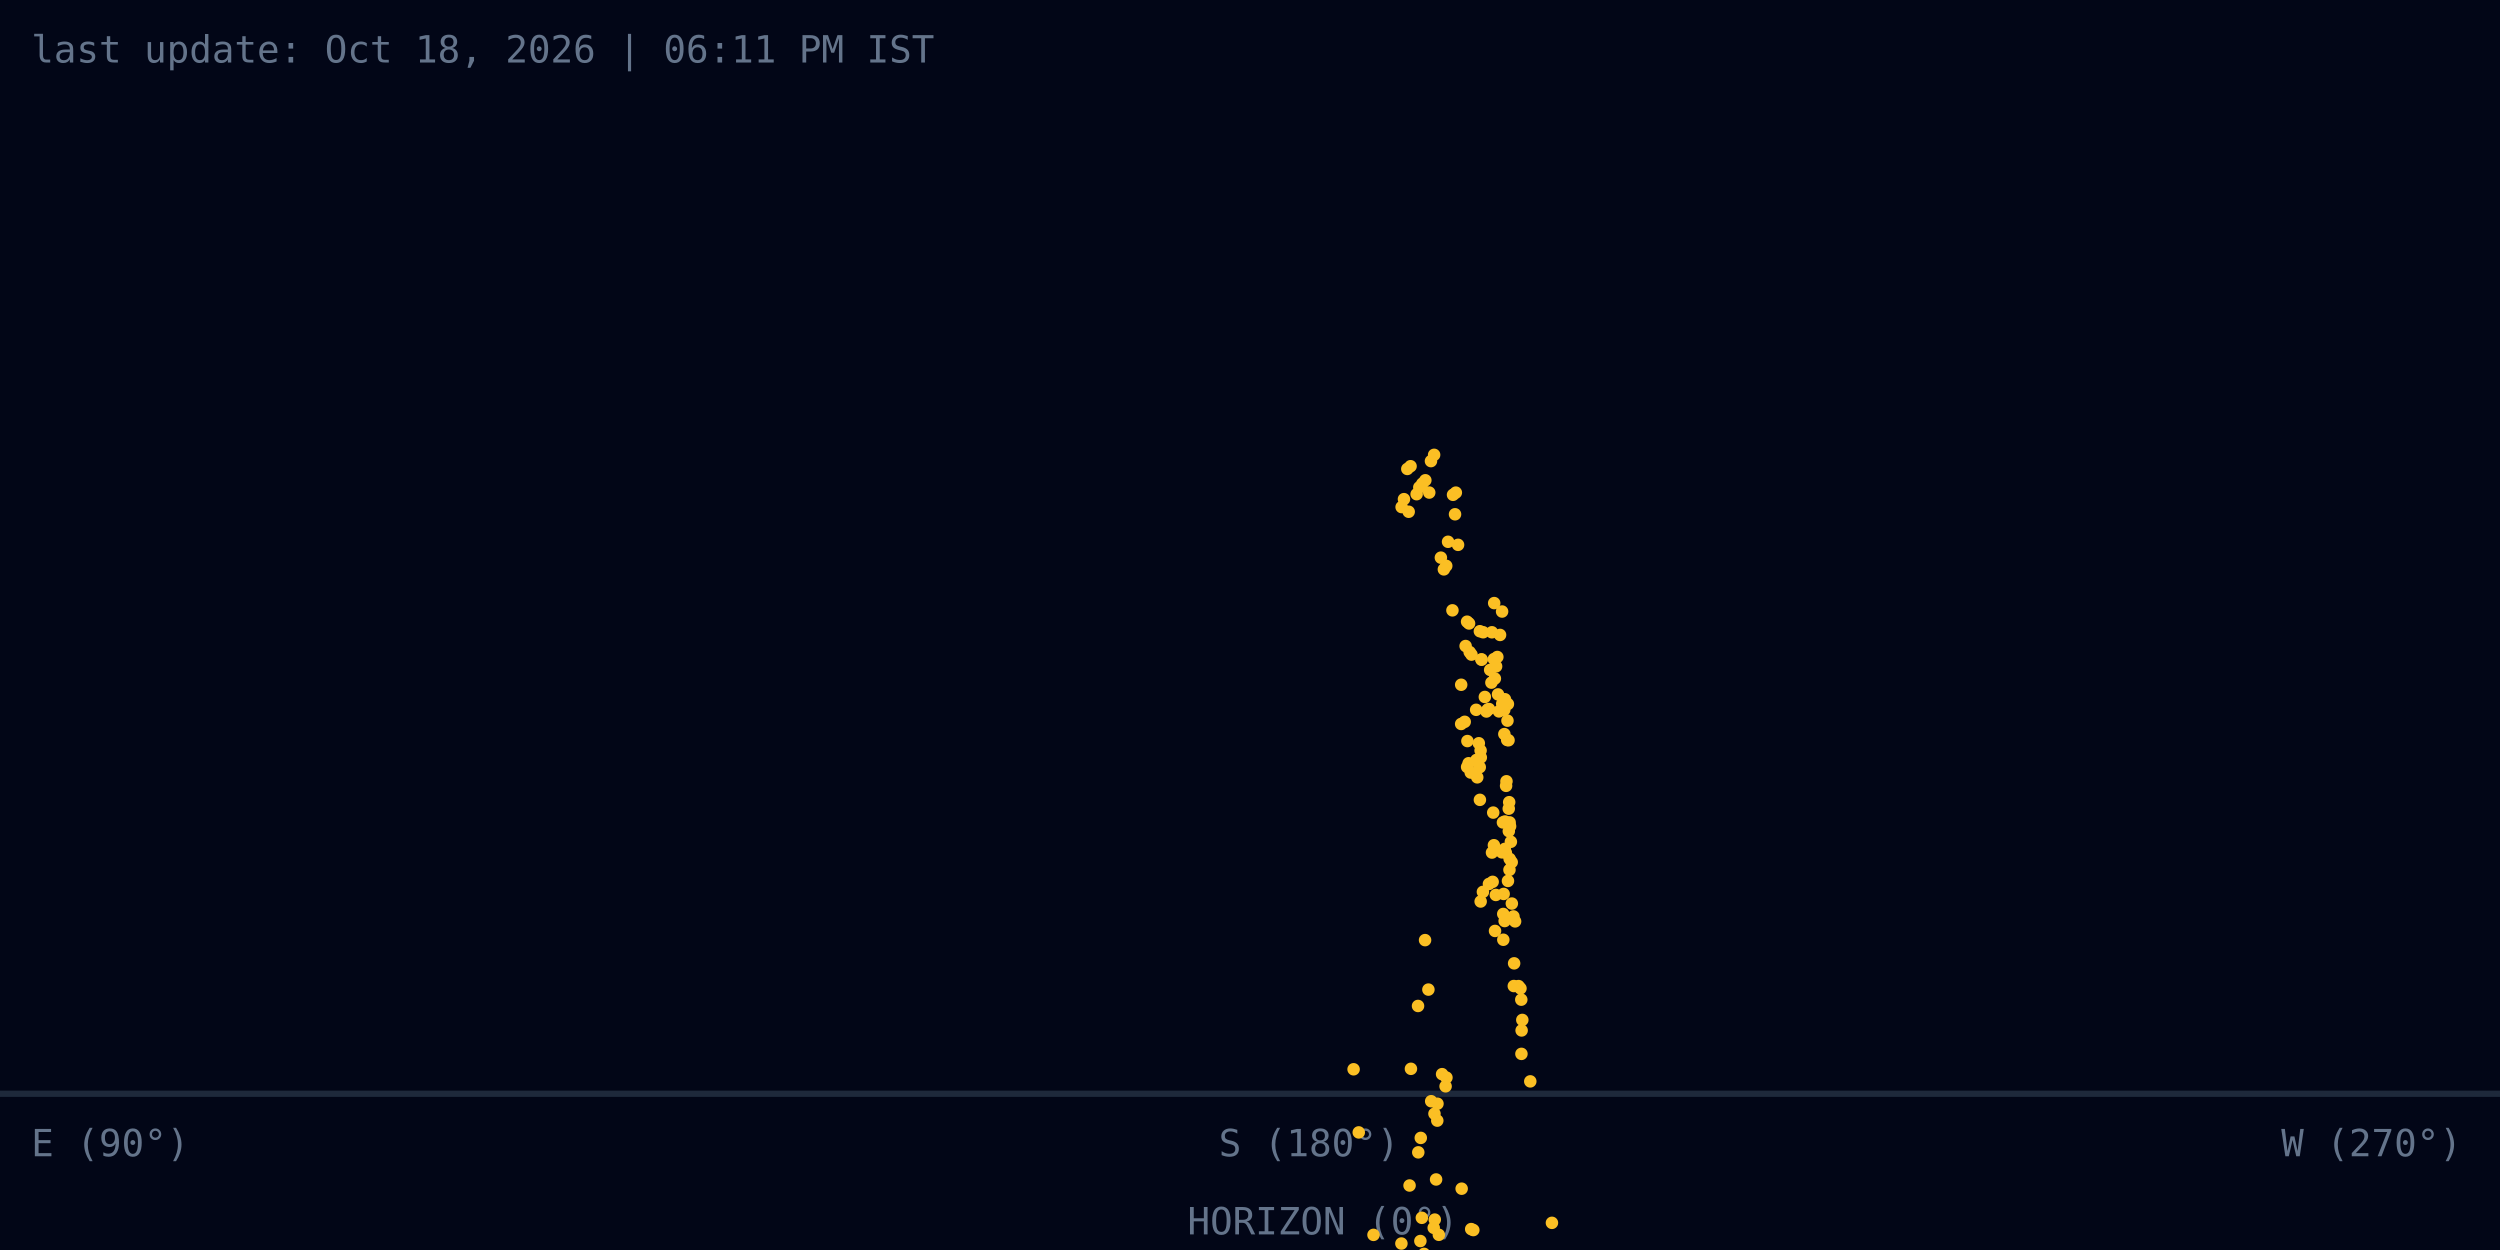
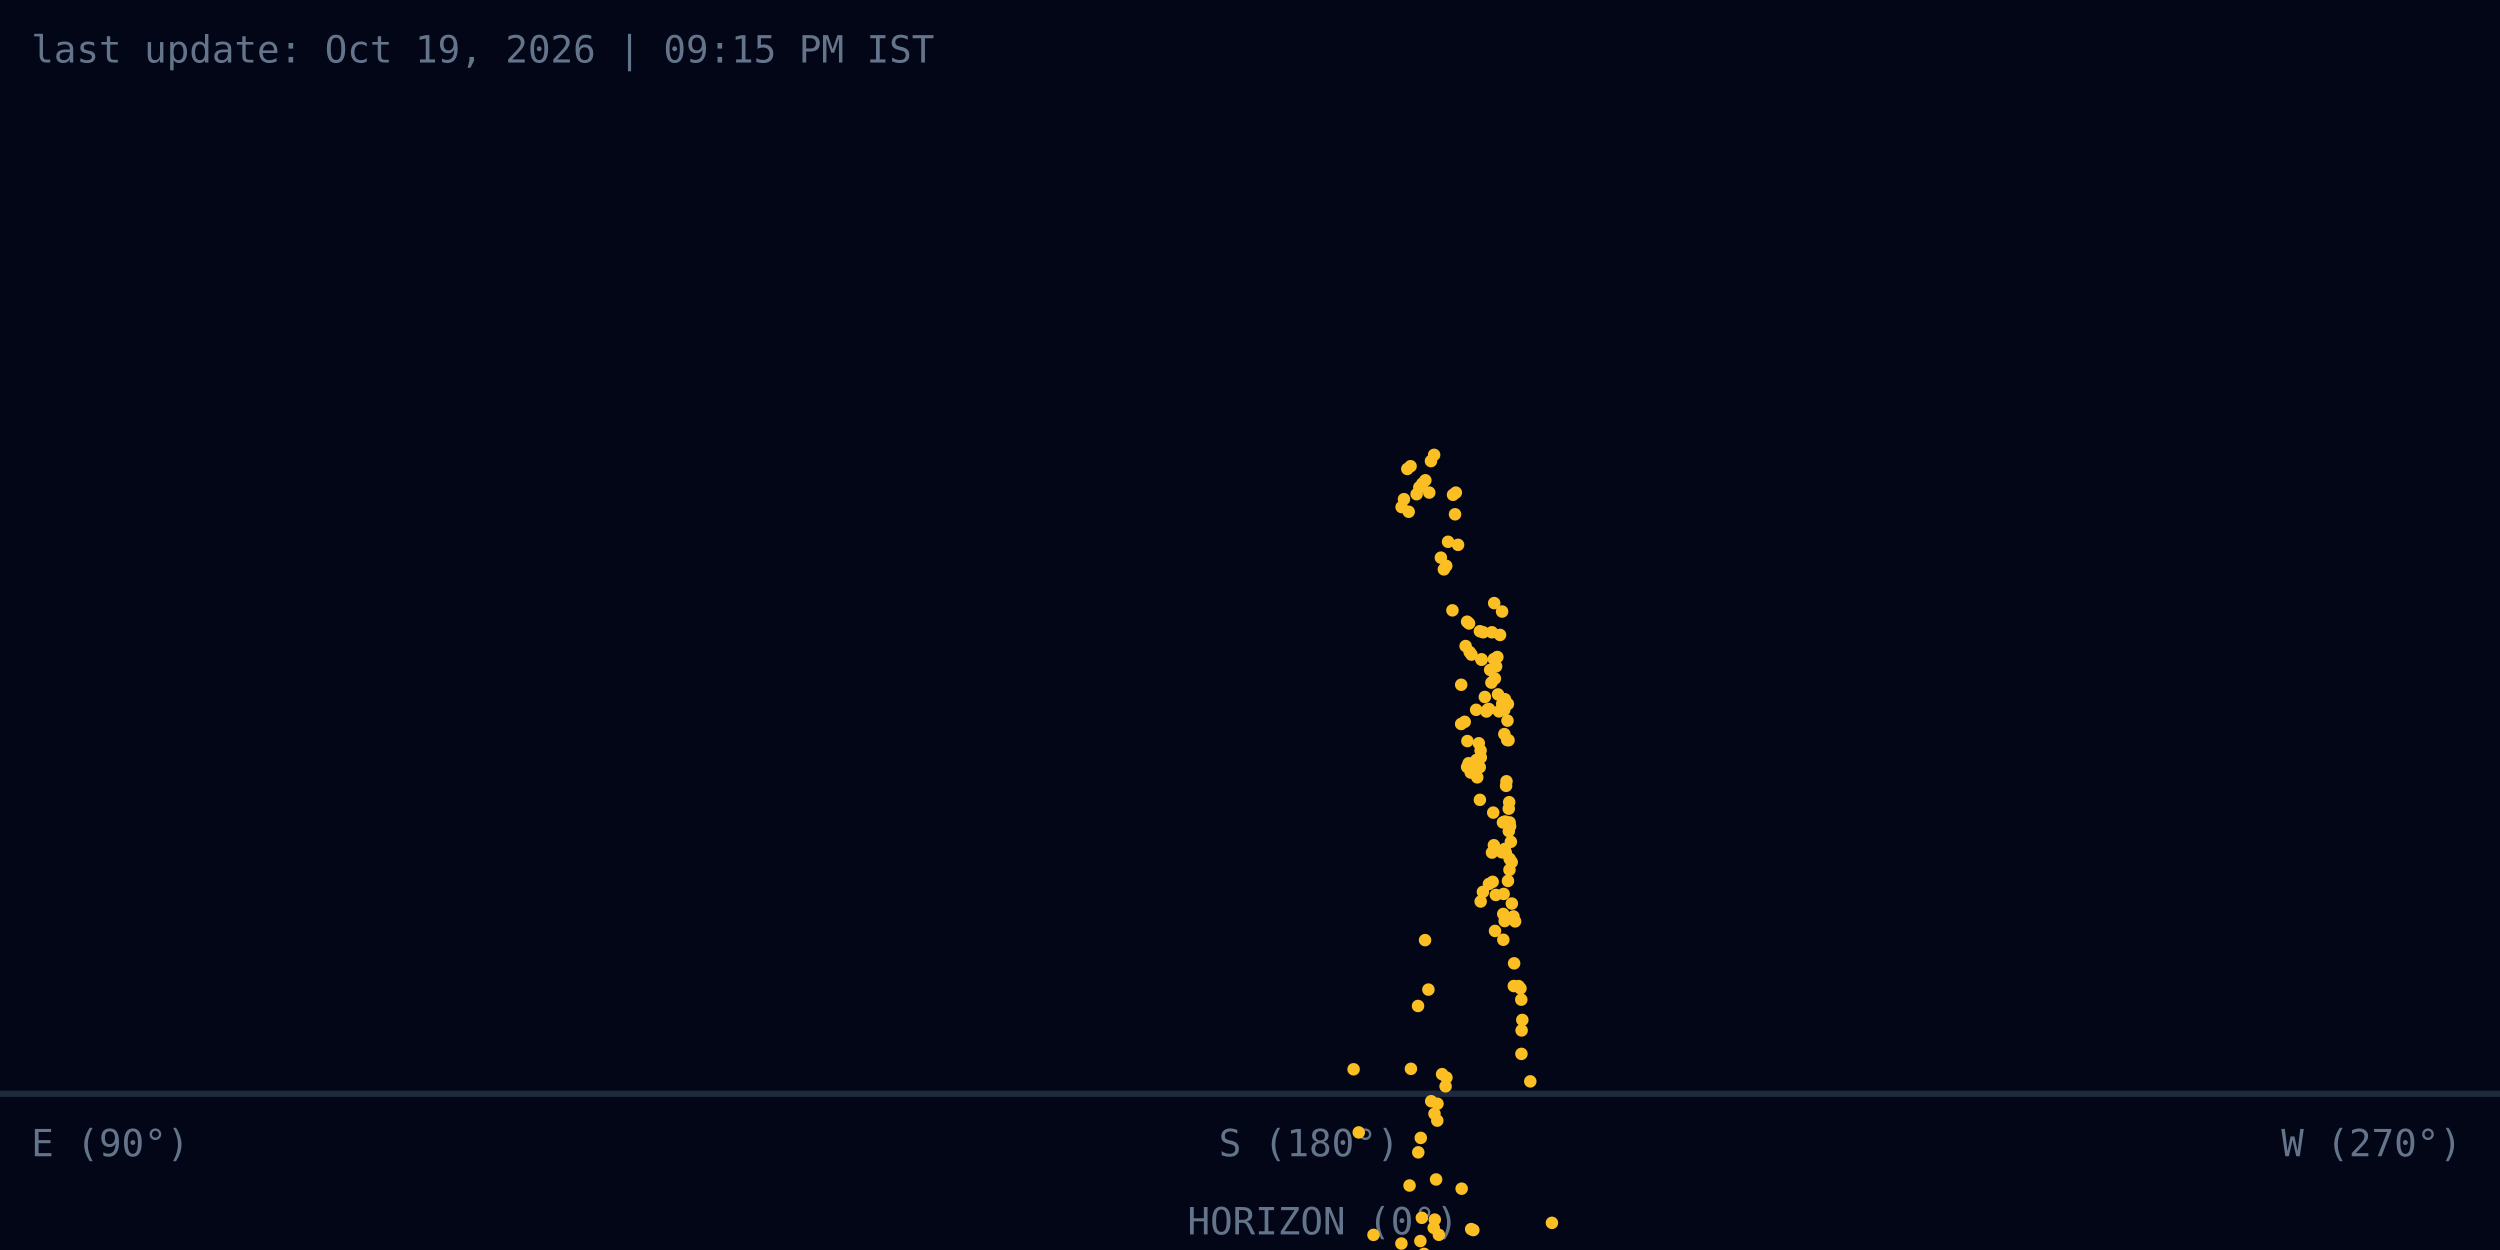
<svg xmlns="http://www.w3.org/2000/svg" width="800" height="400" viewBox="0 0 800 400">
  <rect width="800" height="400" fill="#020617" />
-   <text id="last-update" x="10" y="20" fill="#64748b" font-family="monospace">last update: Oct 18, 2026 | 06:11 PM IST</text>
+   <text id="last-update" x="10" y="20" fill="#64748b" font-family="monospace">last update: Oct 19, 2026 | 09:15 PM IST</text>
  <line x1="0" y1="350" x2="800" y2="350" stroke="#1e293b" stroke-width="2" />
  <text x="380" y="395" fill="#64748b" font-size="12" font-family="monospace">HORIZON (0°)</text>
  <text x="730" y="370" fill="#64748b" font-size="12" font-family="monospace">W (270°)</text>
  <text x="390" y="370" fill="#64748b" font-size="12" font-family="monospace">S (180°)</text>
  <text x="10" y="370" fill="#64748b" font-size="12" font-family="monospace">E (90°)</text>
  <g id="analemma-points">
    <circle cx=" 465.61" cy=" 164.57" r="2" fill="#fbbf24">
 </circle>
    <circle cx=" 467.57" cy=" 231.67" r="2" fill="#fbbf24">
 </circle>
    <circle cx=" 467.58" cy=" 219.12" r="2" fill="#fbbf24">
 </circle>
    <circle cx=" 468.71" cy=" 230.98" r="2" fill="#fbbf24">
 </circle>
    <circle cx=" 469.57" cy=" 237.14" r="2" fill="#fbbf24">
 </circle>
    <circle cx=" 469.00" cy=" 206.73" r="2" fill="#fbbf24">
 </circle>
    <circle cx=" 469.47" cy=" 198.94" r="2" fill="#fbbf24">
 </circle>
    <circle cx=" 470.10" cy=" 199.51" r="2" fill="#fbbf24">
 </circle>
    <circle cx=" 474.53" cy=" 285.41" r="2" fill="#fbbf24">
 </circle>
    <circle cx=" 472.47" cy=" 243.18" r="2" fill="#fbbf24">
 </circle>
    <circle cx=" 473.57" cy=" 255.95" r="2" fill="#fbbf24">
 </circle>
    <circle cx=" 473.22" cy=" 237.84" r="2" fill="#fbbf24">
 </circle>
    <circle cx=" 473.79" cy=" 240.17" r="2" fill="#fbbf24">
 </circle>
    <circle cx=" 473.56" cy=" 201.99" r="2" fill="#fbbf24">
 </circle>
    <circle cx=" 474.09" cy=" 210.99" r="2" fill="#fbbf24">
 </circle>
    <circle cx=" 478.41" cy=" 297.90" r="2" fill="#fbbf24">
 </circle>
    <circle cx=" 477.65" cy=" 282.19" r="2" fill="#fbbf24">
 </circle>
    <circle cx=" 477.44" cy=" 272.82" r="2" fill="#fbbf24">
 </circle>
    <circle cx=" 478.67" cy=" 286.38" r="2" fill="#fbbf24">
 </circle>
    <circle cx=" 478.05" cy=" 270.47" r="2" fill="#fbbf24">
 </circle>
    <circle cx=" 476.85" cy=" 214.37" r="2" fill="#fbbf24">
 </circle>
    <circle cx=" 477.25" cy=" 218.44" r="2" fill="#fbbf24">
 </circle>
    <circle cx=" 481.06" cy=" 300.72" r="2" fill="#fbbf24">
 </circle>
    <circle cx=" 481.04" cy=" 292.47" r="2" fill="#fbbf24">
 </circle>
    <circle cx=" 481.49" cy=" 294.73" r="2" fill="#fbbf24">
 </circle>
    <circle cx=" 481.17" cy=" 286.06" r="2" fill="#fbbf24">
 </circle>
    <circle cx=" 479.37" cy=" 222.21" r="2" fill="#fbbf24">
 </circle>
    <circle cx=" 479.67" cy=" 227.65" r="2" fill="#fbbf24">
 </circle>
    <circle cx=" 498.29" cy=" 411.31" r="2" fill="#fbbf24">
 </circle>
    <circle cx=" 498.34" cy=" 411.53" r="2" fill="#fbbf24">
 </circle>
    <circle cx=" 484.42" cy=" 315.53" r="2" fill="#fbbf24">
 </circle>
    <circle cx=" 486.86" cy=" 337.24" r="2" fill="#fbbf24">
 </circle>
    <circle cx=" 481.87" cy=" 272.88" r="2" fill="#fbbf24">
 </circle>
    <circle cx=" 482.55" cy=" 281.90" r="2" fill="#fbbf24">
 </circle>
    <circle cx=" 481.19" cy=" 226.61" r="2" fill="#fbbf24">
 </circle>
    <circle cx=" 481.39" cy=" 234.91" r="2" fill="#fbbf24">
 </circle>
    <circle cx=" 486.92" cy=" 329.74" r="2" fill="#fbbf24">
 </circle>
    <circle cx=" 483.03" cy=" 278.36" r="2" fill="#fbbf24">
 </circle>
    <circle cx=" 483.79" cy=" 289.14" r="2" fill="#fbbf24">
 </circle>
    <circle cx=" 485.93" cy=" 315.55" r="2" fill="#fbbf24">
 </circle>
    <circle cx=" 484.30" cy=" 293.26" r="2" fill="#fbbf24">
 </circle>
    <circle cx=" 482.30" cy=" 236.80" r="2" fill="#fbbf24">
 </circle>
    <circle cx=" 482.80" cy=" 258.78" r="2" fill="#fbbf24">
 </circle>
    <circle cx=" 501.22" cy=" 413.90" r="2" fill="#fbbf24">
 </circle>
    <circle cx=" 489.69" cy=" 346.04" r="2" fill="#fbbf24">
 </circle>
    <circle cx=" 486.81" cy=" 319.89" r="2" fill="#fbbf24">
 </circle>
    <circle cx=" 484.83" cy=" 294.84" r="2" fill="#fbbf24">
 </circle>
    <circle cx=" 486.55" cy=" 316.29" r="2" fill="#fbbf24">
 </circle>
    <circle cx=" 482.73" cy=" 236.88" r="2" fill="#fbbf24">
 </circle>
    <circle cx=" 483.48" cy=" 269.37" r="2" fill="#fbbf24">
 </circle>
    <circle cx=" 496.62" cy=" 391.31" r="2" fill="#fbbf24">
 </circle>
    <circle cx=" 483.75" cy=" 275.90" r="2" fill="#fbbf24">
 </circle>
    <circle cx=" 483.23" cy=" 264.40" r="2" fill="#fbbf24">
 </circle>
    <circle cx=" 482.94" cy=" 256.70" r="2" fill="#fbbf24">
 </circle>
    <circle cx=" 483.08" cy=" 263.17" r="2" fill="#fbbf24">
 </circle>
    <circle cx=" 482.53" cy=" 225.29" r="2" fill="#fbbf24">
 </circle>
    <circle cx=" 482.39" cy=" 230.61" r="2" fill="#fbbf24">
 </circle>
    <circle cx=" 487.14" cy=" 326.38" r="2" fill="#fbbf24">
 </circle>
    <circle cx=" 482.82" cy=" 265.96" r="2" fill="#fbbf24">
 </circle>
    <circle cx=" 483.09" cy=" 274.84" r="2" fill="#fbbf24">
 </circle>
    <circle cx=" 482.07" cy=" 250.01" r="2" fill="#fbbf24">
 </circle>
    <circle cx=" 481.95" cy=" 251.47" r="2" fill="#fbbf24">
 </circle>
    <circle cx=" 481.58" cy=" 223.76" r="2" fill="#fbbf24">
 </circle>
    <circle cx=" 481.36" cy=" 227.15" r="2" fill="#fbbf24">
 </circle>
    <circle cx=" 484.52" cy=" 308.27" r="2" fill="#fbbf24">
 </circle>
    <circle cx=" 481.59" cy=" 262.88" r="2" fill="#fbbf24">
 </circle>
    <circle cx=" 480.71" cy=" 225.23" r="2" fill="#fbbf24">
 </circle>
    <circle cx=" 481.54" cy=" 271.65" r="2" fill="#fbbf24">
 </circle>
    <circle cx=" 480.94" cy=" 263.18" r="2" fill="#fbbf24">
 </circle>
    <circle cx=" 480.67" cy=" 195.69" r="2" fill="#fbbf24">
 </circle>
    <circle cx=" 480.02" cy=" 203.18" r="2" fill="#fbbf24">
 </circle>
    <circle cx=" 480.62" cy=" 272.75" r="2" fill="#fbbf24">
 </circle>
    <circle cx=" 479.15" cy=" 210.24" r="2" fill="#fbbf24">
 </circle>
    <circle cx=" 478.75" cy=" 213.23" r="2" fill="#fbbf24">
 </circle>
    <circle cx=" 478.36" cy=" 217.14" r="2" fill="#fbbf24">
 </circle>
    <circle cx=" 478.05" cy=" 210.91" r="2" fill="#fbbf24">
 </circle>
    <circle cx=" 478.14" cy=" 192.99" r="2" fill="#fbbf24">
 </circle>
    <circle cx=" 477.41" cy=" 202.33" r="2" fill="#fbbf24">
 </circle>
    <circle cx=" 477.83" cy=" 260.03" r="2" fill="#fbbf24">
 </circle>
    <circle cx=" 476.48" cy=" 226.89" r="2" fill="#fbbf24">
 </circle>
    <circle cx=" 476.07" cy=" 227.06" r="2" fill="#fbbf24">
 </circle>
    <circle cx=" 475.66" cy=" 227.68" r="2" fill="#fbbf24">
 </circle>
    <circle cx=" 475.15" cy=" 223.03" r="2" fill="#fbbf24">
 </circle>
    <circle cx=" 474.61" cy=" 202.32" r="2" fill="#fbbf24">
 </circle>
    <circle cx=" 474.09" cy=" 211.11" r="2" fill="#fbbf24">
 </circle>
    <circle cx=" 476.46" cy=" 282.87" r="2" fill="#fbbf24">
 </circle>
    <circle cx=" 473.86" cy=" 242.39" r="2" fill="#fbbf24">
 </circle>
    <circle cx=" 473.52" cy=" 245.50" r="2" fill="#fbbf24">
 </circle>
    <circle cx=" 472.37" cy=" 227.14" r="2" fill="#fbbf24">
 </circle>
    <circle cx=" 472.72" cy=" 248.75" r="2" fill="#fbbf24">
 </circle>
    <circle cx=" 470.88" cy=" 209.48" r="2" fill="#fbbf24">
 </circle>
    <circle cx=" 470.29" cy=" 208.66" r="2" fill="#fbbf24">
 </circle>
    <circle cx=" 473.81" cy=" 288.48" r="2" fill="#fbbf24">
 </circle>
    <circle cx=" 470.64" cy=" 247.22" r="2" fill="#fbbf24">
 </circle>
    <circle cx=" 469.96" cy=" 244.24" r="2" fill="#fbbf24">
 </circle>
    <circle cx=" 469.48" cy=" 245.43" r="2" fill="#fbbf24">
 </circle>
    <circle cx=" 466.58" cy=" 174.35" r="2" fill="#fbbf24">
 </circle>
    <circle cx=" 465.87" cy=" 157.64" r="2" fill="#fbbf24">
 </circle>
    <circle cx=" 464.97" cy=" 158.34" r="2" fill="#fbbf24">
 </circle>
    <circle cx=" 464.78" cy=" 195.31" r="2" fill="#fbbf24">
 </circle>
    <circle cx=" 463.38" cy=" 173.37" r="2" fill="#fbbf24">
 </circle>
    <circle cx=" 462.80" cy=" 181.08" r="2" fill="#fbbf24">
 </circle>
    <circle cx=" 462.04" cy=" 182.20" r="2" fill="#fbbf24">
 </circle>
    <circle cx=" 461.08" cy=" 178.45" r="2" fill="#fbbf24">
 </circle>
    <circle cx=" 458.92" cy=" 145.55" r="2" fill="#fbbf24">
 </circle>
    <circle cx=" 457.91" cy=" 147.55" r="2" fill="#fbbf24">
 </circle>
    <circle cx=" 457.36" cy=" 157.62" r="2" fill="#fbbf24">
 </circle>
    <circle cx=" 456.11" cy=" 153.69" r="2" fill="#fbbf24">
 </circle>
    <circle cx=" 455.13" cy=" 154.77" r="2" fill="#fbbf24">
 </circle>
    <circle cx=" 454.18" cy=" 155.94" r="2" fill="#fbbf24">
 </circle>
    <circle cx=" 453.32" cy=" 158.14" r="2" fill="#fbbf24">
 </circle>
    <circle cx=" 451.38" cy=" 149.19" r="2" fill="#fbbf24">
 </circle>
    <circle cx=" 450.34" cy=" 150.06" r="2" fill="#fbbf24">
 </circle>
    <circle cx=" 450.78" cy=" 163.76" r="2" fill="#fbbf24">
 </circle>
    <circle cx=" 449.27" cy=" 159.73" r="2" fill="#fbbf24">
 </circle>
    <circle cx=" 448.52" cy=" 162.26" r="2" fill="#fbbf24">
 </circle>
    <circle cx=" 20.26" cy=" 571.97" r="2" fill="#fbbf24">
 </circle>
    <circle cx=" 74.33" cy=" 546.37" r="2" fill="#fbbf24">
 </circle>
    <circle cx=" 471.46" cy=" 393.62" r="2" fill="#fbbf24">
 </circle>
    <circle cx=" 470.78" cy=" 393.31" r="2" fill="#fbbf24">
 </circle>
    <circle cx=" 495.37" cy=" 503.27" r="2" fill="#fbbf24">
 </circle>
    <circle cx=" 467.73" cy=" 380.38" r="2" fill="#fbbf24">
 </circle>
    <circle cx=" 462.86" cy=" 344.83" r="2" fill="#fbbf24">
 </circle>
    <circle cx=" 462.59" cy=" 347.62" r="2" fill="#fbbf24">
 </circle>
    <circle cx=" 461.47" cy=" 343.73" r="2" fill="#fbbf24">
 </circle>
    <circle cx=" 456.02" cy=" 300.84" r="2" fill="#fbbf24">
 </circle>
    <circle cx=" 457.09" cy=" 316.67" r="2" fill="#fbbf24">
 </circle>
    <circle cx=" 469.47" cy=" 420.03" r="2" fill="#fbbf24">
 </circle>
    <circle cx=" 459.99" cy=" 353.19" r="2" fill="#fbbf24">
 </circle>
    <circle cx=" 459.93" cy=" 358.60" r="2" fill="#fbbf24">
 </circle>
    <circle cx=" 459.03" cy=" 356.39" r="2" fill="#fbbf24">
 </circle>
    <circle cx=" 457.98" cy=" 352.39" r="2" fill="#fbbf24">
 </circle>
    <circle cx=" 453.77" cy=" 321.91" r="2" fill="#fbbf24">
 </circle>
    <circle cx=" 459.55" cy=" 377.43" r="2" fill="#fbbf24">
 </circle>
    <circle cx=" 471.53" cy=" 461.85" r="2" fill="#fbbf24">
 </circle>
    <circle cx=" 460.43" cy=" 395.14" r="2" fill="#fbbf24">
 </circle>
    <circle cx=" 459.13" cy=" 390.27" r="2" fill="#fbbf24">
 </circle>
    <circle cx=" 458.79" cy=" 392.90" r="2" fill="#fbbf24">
 </circle>
    <circle cx=" 454.65" cy=" 364.13" r="2" fill="#fbbf24">
 </circle>
    <circle cx=" 451.50" cy=" 342.02" r="2" fill="#fbbf24">
 </circle>
    <circle cx=" 453.85" cy=" 368.75" r="2" fill="#fbbf24">
 </circle>
    <circle cx=" 467.51" cy=" 471.07" r="2" fill="#fbbf24">
 </circle>
    <circle cx=" 454.99" cy=" 389.70" r="2" fill="#fbbf24">
 </circle>
    <circle cx=" 455.71" cy=" 401.24" r="2" fill="#fbbf24">
 </circle>
    <circle cx=" 454.52" cy=" 397.13" r="2" fill="#fbbf24">
 </circle>
    <circle cx=" 455.98" cy=" 414.56" r="2" fill="#fbbf24">
 </circle>
    <circle cx=" 451.06" cy=" 379.36" r="2" fill="#fbbf24">
 </circle>
    <circle cx=" 455.70" cy=" 423.59" r="2" fill="#fbbf24">
 </circle>
    <circle cx=" 482.79" cy=" 553.38" r="2" fill="#fbbf24">
 </circle>
    <circle cx=" 459.54" cy=" 468.02" r="2" fill="#fbbf24">
 </circle>
    <circle cx=" 462.80" cy=" 493.17" r="2" fill="#fbbf24">
 </circle>
    <circle cx=" 456.72" cy=" 459.61" r="2" fill="#fbbf24">
 </circle>
    <circle cx=" 448.45" cy=" 397.93" r="2" fill="#fbbf24">
 </circle>
    <circle cx=" 451.44" cy=" 429.90" r="2" fill="#fbbf24">
 </circle>
    <circle cx=" 483.33" cy=" 577.31" r="2" fill="#fbbf24">
 </circle>
    <circle cx=" 457.19" cy=" 485.98" r="2" fill="#fbbf24">
 </circle>
    <circle cx=" 458.77" cy=" 501.95" r="2" fill="#fbbf24">
 </circle>
    <circle cx=" 458.66" cy=" 507.06" r="2" fill="#fbbf24">
 </circle>
    <circle cx=" 455.29" cy=" 490.82" r="2" fill="#fbbf24">
 </circle>
    <circle cx=" 449.40" cy=" 450.08" r="2" fill="#fbbf24">
 </circle>
    <circle cx=" 451.11" cy=" 471.34" r="2" fill="#fbbf24">
 </circle>
    <circle cx=" 507.92" cy=" 618.72" r="2" fill="#fbbf24">
 </circle>
    <circle cx=" 457.53" cy=" 530.58" r="2" fill="#fbbf24">
 </circle>
    <circle cx=" 443.32" cy=" 419.49" r="2" fill="#fbbf24">
 </circle>
    <circle cx=" 441.09" cy=" 404.11" r="2" fill="#fbbf24">
 </circle>
    <circle cx=" 439.52" cy=" 395.16" r="2" fill="#fbbf24">
 </circle>
    <circle cx=" 433.15" cy=" 342.17" r="2" fill="#fbbf24">
 </circle>
    <circle cx=" 434.80" cy=" 362.37" r="2" fill="#fbbf24">
 </circle>
+     <circle cx=" 449.04" cy=" 512.18" r="2" fill="#fbbf24">
+  </circle>
  </g>
</svg>
